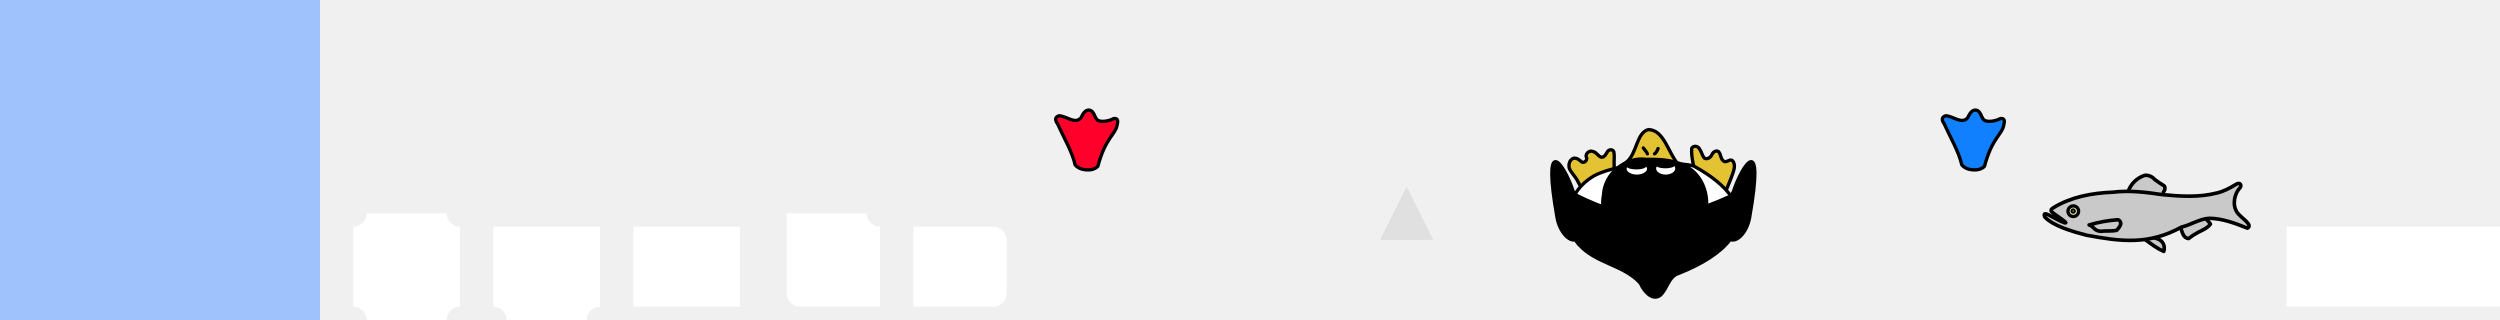
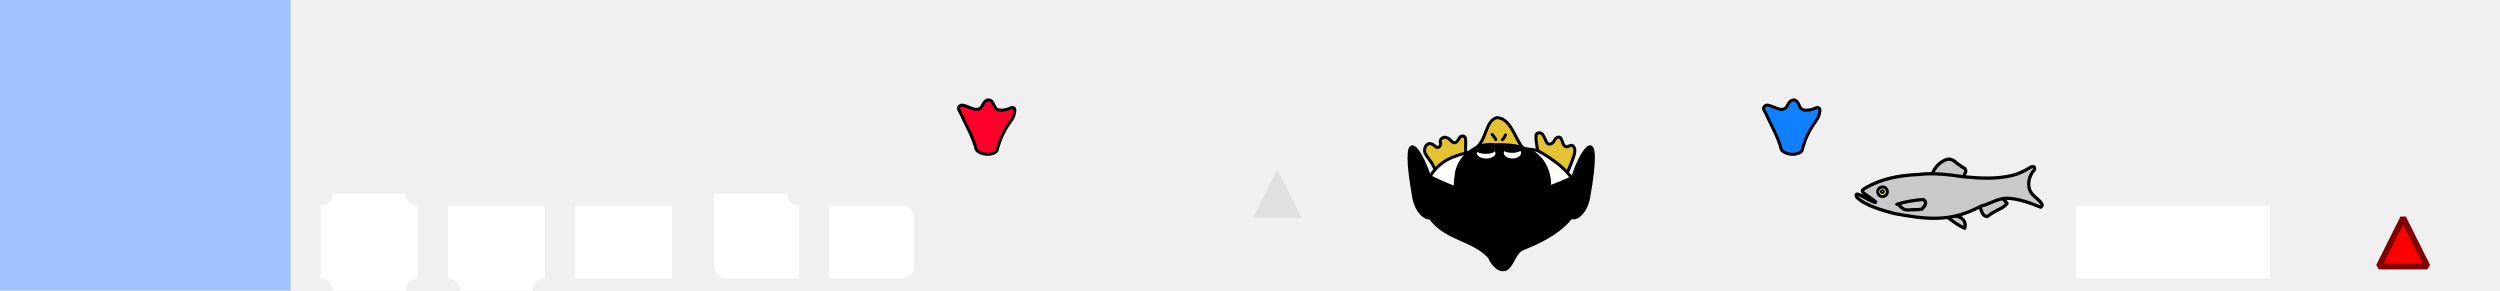
- <svg xmlns="http://www.w3.org/2000/svg" version="1.0" width="750" height="96" id="svg2">
+ <svg xmlns="http://www.w3.org/2000/svg" version="1.0" width="826" height="96" id="svg2">
  <defs id="defs4" />
  <g id="layer1">
    <rect width="96" height="96" x="0" y="0" id="background" style="fill:#9fc2fd;fill-opacity:1;stroke:none;stroke-width:1;stroke-linecap:round;stroke-linejoin:round;stroke-miterlimit:4;stroke-dasharray:none;stroke-opacity:1" />
    <g transform="translate(316,32)" id="flag">
      <rect width="64" height="64" x="0" y="0" id="rect3153" style="fill:#000000;fill-opacity:0;stroke:none" />
      <path d="M 19.126,5.611 C 19.416,4.386 19.518,3.392 18.121,3.559 C 16.54,4.424 13.886,4.804 13.052,3.84 C 12.307,2.955 12.224,1.448 10.97,1.059 C 9.611,0.734 8.829,2.229 8.304,3.338 C 6.482,5.4 4.039,2.822 1.71,2.727 C 0.388,3.127 0.497,4.069 1.273,5.169 C 3.13,9.298 5.658,13.522 6.535,17.442 C 7.882,19.249 11.875,19.572 13.36,17.865 C 15.649,9.32 18.561,8.462 19.126,5.611 z" id="path2178" style="fill:#ff002a;fill-opacity:1;stroke:#000000;stroke-width:1;stroke-linecap:round;stroke-linejoin:round;stroke-miterlimit:4;stroke-dasharray:none;stroke-opacity:1" />
    </g>
    <g transform="translate(464,32)" id="player">
      <rect width="64" height="64" x="0" y="0" id="rect3335" style="fill:#000000;fill-opacity:0;stroke:none" />
      <path d="M 23.794,16.752 C 27.154,14.228 26.833,7.822 30.53,6.873 C 35.22,6.975 36.477,13.888 39.41,17.24" id="path3156" style="fill:#e3c334;fill-opacity:1;stroke:#000000;stroke-width:1;stroke-linecap:round;stroke-linejoin:round;stroke-miterlimit:4;stroke-dasharray:none;stroke-opacity:1" />
      <path d="M 44.459,20.73 C 44.329,17.974 43.302,15.307 43.507,12.528 C 43.918,11.556 45.462,11.774 45.84,12.665 C 46.474,13.51 46.615,14.628 47.31,15.435 C 48.198,15.956 49.275,15.198 49.592,14.34 C 49.91,13.666 50.824,12.963 51.545,13.482 C 52.375,14.317 52.121,15.871 53.27,16.449 C 54.145,16.789 55.128,15.419 55.865,16.333 C 56.647,17.383 56.256,18.788 55.876,19.916 C 55.091,22.257 54.019,24.489 53.166,26.804 C 52.909,27.403 52.613,27.986 52.267,28.538" id="path3162" style="fill:#e3c334;fill-opacity:1;stroke:#000000;stroke-width:1;stroke-linecap:round;stroke-linejoin:round;stroke-miterlimit:4;stroke-dasharray:none;stroke-opacity:1" />
      <path d="M 13.396,26.745 C 11.521,26.143 10.354,24.396 9.508,22.723 C 8.838,21.214 7.569,20.075 6.829,18.613 C 6.456,17.475 6.824,15.892 8.062,15.474 C 9.037,15.291 9.855,16.007 10.531,16.606 C 11.415,17.081 12.452,15.788 11.836,15.014 C 11.677,13.965 12.924,12.985 13.894,13.467 C 14.985,13.636 15.401,14.924 16.451,15.169 C 17.369,15.184 17.77,14.24 18.193,13.589 C 18.547,12.791 19.802,12.661 20.151,13.534 C 20.419,14.783 20.165,16.077 20.243,17.345 C 20.25,18.943 20.23,20.637 20.96,22.098 C 21.031,22.192 21.112,22.279 21.204,22.353" id="path3160" style="fill:#e3c334;fill-opacity:1;stroke:#000000;stroke-width:1;stroke-linecap:round;stroke-linejoin:round;stroke-miterlimit:4;stroke-dasharray:none;stroke-opacity:1" />
      <path d="M 44.173,17.826 C 41.671,16.813 23.259,15.875 14.074,20.824 C 10.296,23.032 7.75,26.478 6.882,30.223 C 6.014,33.967 6.823,38.009 9.755,41.408 C 30.263,39.967 36.333,39.532 57.222,35.507 C 58.629,29.894 54.921,23.754 44.173,17.826 z" id="path3158" style="fill:#ffffff;fill-opacity:1;stroke:#000000;stroke-width:1;stroke-linecap:round;stroke-linejoin:round;stroke-miterlimit:4;stroke-dasharray:none;stroke-opacity:1" />
      <path d="M 2.563,16.511 C 1.288,16.7 0.932,20.97 3.141,33.416 C 3.998,37.75 6.765,40.459 8.651,39.946 C 8.981,40.447 9.327,40.931 9.739,41.409 C 14.669,47.047 23.171,47.419 28.14,53.007 C 29.002,55.123 31.545,58.359 34.025,56.646 C 36.225,54.726 36.497,50.983 39.603,50.014 C 46.743,47.203 52.153,43.729 55.079,39.844 C 56.96,40.719 59.961,37.963 60.861,33.416 C 65.573,6.866 58.596,17.544 55.997,25.559 C 55.748,26.03 55.496,26.425 55.249,26.783 C 37.651,34.82 26.232,35.301 8.447,26.341 C 8.296,26.098 8.156,25.845 8.005,25.559 C 6.624,21.301 4.007,16.296 2.563,16.511 z" id="path9669" style="fill:#000000;fill-opacity:1;stroke:#000000;stroke-width:1;stroke-linecap:round;stroke-linejoin:round;stroke-miterlimit:4;stroke-dasharray:none;stroke-opacity:1" />
      <path d="M 29.908,15.813 C 23.699,14.892 17.36,20.113 17.072,26.384 C 15.758,33.127 19.678,40.518 26.046,43.135 C 33.175,44.788 41.432,42.426 45.85,36.402 C 49.528,30.886 48.457,22.427 42.883,18.557 C 39.09,16.008 34.341,15.711 29.908,15.813 z" id="path3152" style="fill:#000000;fill-opacity:1;stroke:#000000;stroke-width:1;stroke-linecap:round;stroke-linejoin:round;stroke-miterlimit:4;stroke-dasharray:none;stroke-opacity:1" />
      <path d="M 30.609,18.66 C 30.61,19.883 29.016,20.874 27.05,20.874 C 25.083,20.874 23.489,19.883 23.49,18.66 C 23.489,17.438 25.083,16.447 27.05,16.447 C 29.016,16.447 30.61,17.438 30.609,18.66 L 30.609,18.66 z" id="path4631" style="fill:#ffffff;fill-opacity:1;stroke:#000000;stroke-width:1;stroke-linecap:round;stroke-linejoin:round;stroke-miterlimit:4;stroke-dasharray:none;stroke-opacity:1" />
      <path d="M 39.075,18.564 C 39.075,19.839 37.568,20.873 35.708,20.873 C 33.848,20.873 32.341,19.839 32.341,18.564 C 32.341,17.289 33.848,16.255 35.708,16.255 C 37.568,16.255 39.075,17.289 39.075,18.564 z" id="path4633" style="fill:#ffffff;fill-opacity:1;stroke:#000000;stroke-width:1;stroke-linecap:round;stroke-linejoin:round;stroke-miterlimit:4;stroke-dasharray:none;stroke-opacity:1" />
      <path d="M 29.499,17.557 C 29.499,17.982 28.336,18.327 26.902,18.327 C 25.467,18.327 24.304,17.982 24.304,17.557 C 24.304,17.132 25.467,16.788 26.902,16.788 C 28.336,16.788 29.499,17.132 29.499,17.557 L 29.499,17.557 z" id="path4635" style="fill:#000000;fill-opacity:1;stroke:#000000;stroke-width:1;stroke-linecap:round;stroke-linejoin:round;stroke-miterlimit:4;stroke-dasharray:none;stroke-opacity:1" />
      <path d="M 38.101,17.229 C 38.101,17.654 36.981,17.999 35.6,17.999 C 34.219,17.999 33.099,17.654 33.099,17.229 C 33.099,16.804 34.219,16.459 35.6,16.459 C 36.981,16.459 38.101,16.804 38.101,17.229 L 38.101,17.229 z" id="path4637" style="fill:#000000;fill-opacity:1;stroke:#000000;stroke-width:1;stroke-linecap:round;stroke-linejoin:round;stroke-miterlimit:4;stroke-dasharray:none;stroke-opacity:1" />
      <path d="M 30.229,14.149 C 30.232,13.935 29.232,12.702 28.991,12.381" id="path10694" style="fill:none;fill-opacity:1;stroke:#000000;stroke-width:1;stroke-linecap:round;stroke-linejoin:round;stroke-miterlimit:4;stroke-dasharray:none;stroke-opacity:1" />
      <path d="M 32.35,14.149 C 32.632,14.131 33.294,13.024 33.411,12.558" id="path11665" style="fill:none;fill-opacity:1;stroke:#000000;stroke-width:1;stroke-linecap:round;stroke-linejoin:round;stroke-miterlimit:4;stroke-dasharray:none;stroke-opacity:1" />
    </g>
    <g transform="translate(538,32)" id="start">
      <rect width="64" height="64" x="0" y="0" id="rect3416" style="fill:#000000;fill-opacity:0;stroke:none" />
      <path d="M 63.121,5.611 C 63.411,4.386 63.513,3.392 62.116,3.559 C 60.535,4.424 57.881,4.804 57.047,3.84 C 56.302,2.955 56.219,1.448 54.965,1.059 C 53.606,0.734 52.824,2.229 52.299,3.338 C 50.477,5.4 48.034,2.822 45.705,2.727 C 44.383,3.127 44.492,4.069 45.268,5.169 C 47.125,9.298 49.653,13.522 50.53,17.442 C 51.877,19.249 55.87,19.572 57.355,17.865 C 59.644,9.32 62.556,8.462 63.121,5.611 z" id="path2859" style="fill:#1180ff;fill-opacity:1;stroke:#000000;stroke-width:1;stroke-linecap:round;stroke-linejoin:round;stroke-miterlimit:4;stroke-dasharray:none;stroke-opacity:1" />
    </g>
    <g transform="translate(390,32)" id="marker">
      <rect width="64" height="64" x="0" y="0" id="rect3243" style="fill:#000000;fill-opacity:0;stroke:none" />
      <path d="M 32,24 L 40,40 L 24,40 L 32,24 z" id="path2904" style="fill:#e0e0e0;fill-opacity:1;stroke:none;stroke-width:4;stroke-linecap:round;stroke-linejoin:round;stroke-miterlimit:4;stroke-opacity:1" />
    </g>
    <g transform="translate(612,32)" id="target">
      <rect width="64" height="64" x="0" y="0" id="rect3498" style="fill:#000000;fill-opacity:0;stroke:none" />
      <path d="M 30.727,39.264 C 34.049,41.706 34.937,42.414 37.138,43.419 C 37.611,41.901 37.07,39.912 34.394,39.4" id="path2184" style="fill:#c9c9c9;fill-opacity:1;stroke:#000000;stroke-width:1.087;stroke-linecap:round;stroke-linejoin:round;stroke-miterlimit:4;stroke-dasharray:none;stroke-opacity:1" />
      <path d="M 26.434,25.529 C 27.166,23.22 29.089,21.348 31.39,20.612 C 32.522,20.442 33.677,20.984 34.404,21.841 C 35.322,22.555 36.316,23.163 37.295,23.788 C 37.633,24.34 37.504,25.097 37.068,25.558 C 37.015,25.676 36.996,25.811 37.028,25.937" id="path2180" style="fill:#c9c9c9;fill-opacity:1;stroke:#000000;stroke-width:1.087;stroke-linecap:round;stroke-linejoin:round;stroke-miterlimit:4;stroke-dasharray:none;stroke-opacity:1" />
      <path d="M 49.888,33.608 C 50.173,34.239 50.806,34.616 51.131,35.22 C 50.239,36.462 48.754,37.007 47.452,37.694 C 46.431,38.219 45.469,38.854 44.57,39.566 C 42.967,39.401 42.743,37.763 42.212,36.39" id="path2182" style="fill:#c9c9c9;fill-opacity:1;stroke:#000000;stroke-width:1.087;stroke-linecap:round;stroke-linejoin:round;stroke-miterlimit:4;stroke-dasharray:none;stroke-opacity:1" />
      <path d="M 3.353,31.336 C 3.342,30.877 3.196,30.872 4.021,30.316 C 9.36,27.023 15.694,25.902 21.874,25.656 C 26.798,25.059 31.739,25.66 36.611,26.381 C 42.061,26.905 47.692,27.272 53.049,25.901 C 55.053,25.438 56.848,24.488 58.582,23.435 C 60.12,22.303 60.892,23.733 59.58,24.809 C 57.957,27.076 57.656,30.567 59.88,32.56 C 60.709,33.523 63.971,35.614 62.21,36.447 C 58.584,35.006 54.809,33.554 50.859,33.492 C 47.878,33.609 45.335,35.447 42.475,36.118 C 32.571,41.549 24.3,40.492 13.877,38.546 C 9.922,37.507 3.891,35.806 1.435,33.087 C 0.422,30.518 4.477,33.883 7.371,34.83 C 9.236,35.31 3.538,31.914 3.353,31.336 z" id="path2981" style="fill:#c9c9c9;fill-opacity:1;stroke:#000000;stroke-width:1.087;stroke-linecap:round;stroke-linejoin:round;stroke-miterlimit:4;stroke-dasharray:none;stroke-opacity:1" />
      <path d="M 14.732,35.486 C 16.242,35.912 16.125,37.234 18.186,37.386 C 19.506,37.196 21.737,37.427 23.039,37.072 C 23.542,36.446 24.202,35.82 24.231,34.962 C 24.149,34.477 23.804,33.912 23.251,33.932 C 20.367,34.149 17.502,34.651 14.732,35.486 z" id="path2186" style="fill:#c9c9c9;fill-opacity:1;stroke:#000000;stroke-width:1.087;stroke-linecap:round;stroke-linejoin:round;stroke-miterlimit:4;stroke-dasharray:none;stroke-opacity:1" />
      <path d="M 11.581,31.362 C 11.581,32.24 10.869,32.953 9.99,32.953 C 9.111,32.953 8.399,32.24 8.399,31.362 C 8.399,30.483 9.111,29.771 9.99,29.771 C 10.869,29.771 11.581,30.483 11.581,31.362 z" id="path2821" style="fill:#f0ee92;fill-opacity:1;stroke:#000000;stroke-width:1;stroke-linecap:round;stroke-linejoin:round;stroke-miterlimit:4;stroke-dasharray:none;stroke-opacity:1" />
      <path d="M 10.255,31.317 C 10.255,31.488 10.117,31.627 9.946,31.627 C 9.775,31.627 9.636,31.488 9.636,31.317 C 9.636,31.147 9.775,31.008 9.946,31.008 C 10.117,31.008 10.255,31.147 10.255,31.317 L 10.255,31.317 z" id="path2823" style="fill:#a4c7ee;fill-opacity:1;stroke:#000000;stroke-width:1;stroke-linecap:round;stroke-linejoin:round;stroke-miterlimit:4;stroke-dasharray:none;stroke-opacity:1" />
    </g>
    <g transform="translate(106,64)" id="corner0">
      <rect width="32" height="32" x="0" y="0" id="rect2382" style="fill:#000000;fill-opacity:0;stroke:none;stroke-width:2;stroke-linecap:round;stroke-linejoin:round;stroke-miterlimit:4;stroke-dasharray:none;stroke-opacity:0" />
      <path d="M 4,0 C 4,2.208 2.208,4 0,4 L 0,28 C 2.208,28 4,29.792 4,32 L 28,32 C 28,29.792 29.792,28 32,28 L 32,4 C 29.792,4 28,2.208 28,0 L 4,0 z" id="rect3155" style="fill:#ffffff;fill-opacity:1;stroke:none;stroke-width:2;stroke-linecap:round;stroke-linejoin:round;stroke-miterlimit:4;stroke-opacity:0" />
    </g>
    <g transform="translate(148,64)" id="corner1">
      <rect width="32" height="32" x="0" y="0" id="rect2383" style="opacity:1;fill:#000000;fill-opacity:0;stroke:none;stroke-width:2;stroke-linecap:round;stroke-linejoin:round;stroke-miterlimit:4;stroke-dasharray:none;stroke-opacity:0" />
      <path d="M 0,4 L 0,28 C 2.208,28 4,29.792 4,32 L 28,32 C 28,29.792 29.792,28 32,28 L 32,4 L 0,4 z" id="path3299" style="fill:#ffffff;fill-opacity:1;stroke:none;stroke-width:2;stroke-linecap:round;stroke-linejoin:round;stroke-miterlimit:4;stroke-opacity:0" />
    </g>
    <g transform="translate(190,64)" id="corner2">
      <rect width="32" height="32" x="0" y="0" id="rect3279" style="fill:#000000;fill-opacity:0;stroke:none;stroke-width:2;stroke-linecap:round;stroke-linejoin:round;stroke-miterlimit:4;stroke-dasharray:none;stroke-opacity:0" />
      <path d="M 0,4 L 0,28 L 32,28 L 32,4 L 0,4 z" id="path3348" style="fill:#ffffff;fill-opacity:1;stroke:none;stroke-width:2;stroke-linecap:round;stroke-linejoin:round;stroke-miterlimit:4;stroke-opacity:0" />
    </g>
    <g transform="translate(232,64)" id="corner3">
      <rect width="32" height="32" x="0" y="-3.37687e-08" id="rect3394" style="opacity:1;fill:#000000;fill-opacity:0;stroke:none;stroke-width:2;stroke-linecap:round;stroke-linejoin:round;stroke-miterlimit:4;stroke-dasharray:none;stroke-opacity:0" />
      <path d="M 4,0 L 4,24 C 4,26.208 5.792,28 8,28 L 32,28 L 32,4 C 29.792,4 28,2.208 28,0 L 4,0 z" id="path3400" style="fill:#ffffff;fill-opacity:1;stroke:none;stroke-width:2;stroke-linecap:round;stroke-linejoin:round;stroke-miterlimit:4;stroke-opacity:0" />
    </g>
    <g transform="translate(274,64)" id="corner4">
      <rect width="32" height="32" x="0" y="-3.37687e-08" id="rect3466" style="opacity:1;fill:#000000;fill-opacity:0;stroke:none;stroke-width:2;stroke-linecap:round;stroke-linejoin:round;stroke-miterlimit:4;stroke-dasharray:none;stroke-opacity:0" />
      <path d="M 0,4 L 0,28 L 24,28 C 26.208,28 28,26.208 28,24 L 28,8 C 28,5.792 26.208,4 24,4 L 0,4 z" id="path3452" style="fill:#ffffff;fill-opacity:1;stroke:none;stroke-width:2;stroke-linecap:round;stroke-linejoin:round;stroke-miterlimit:4;stroke-opacity:0" />
    </g>
    <g transform="translate(686,64)" id="wall">
      <rect width="64" height="32" x="0" y="0" id="rect3716" style="opacity:1;fill:#000000;fill-opacity:0;stroke:none;stroke-width:2;stroke-linecap:round;stroke-linejoin:round;stroke-miterlimit:4;stroke-dasharray:none;stroke-opacity:0" />
      <rect width="64" height="24" x="0" y="4" id="rect2944" style="opacity:1;fill:#ffffff;fill-opacity:1;stroke:none;stroke-width:2;stroke-linecap:round;stroke-linejoin:round;stroke-miterlimit:4;stroke-dasharray:none;stroke-opacity:0" />
    </g>
  </g>
+   <g transform="translate(762,32)" id="hint">
+     <rect width="64" height="64" x="0" y="0" id="rect2446" style="fill:#000000;fill-opacity:0;stroke:none;stroke-opacity:1" />
+     <path d="M 32,40 L 40,56 L 24,56 L 32,40 z" id="path2448" style="fill:#ff0000;fill-opacity:1;stroke:#800000;stroke-width:2;stroke-linecap:square;stroke-linejoin:bevel;marker-start:none;marker-mid:none;stroke-miterlimit:4;stroke-dasharray:none;stroke-opacity:1" />
+   </g>
</svg>
